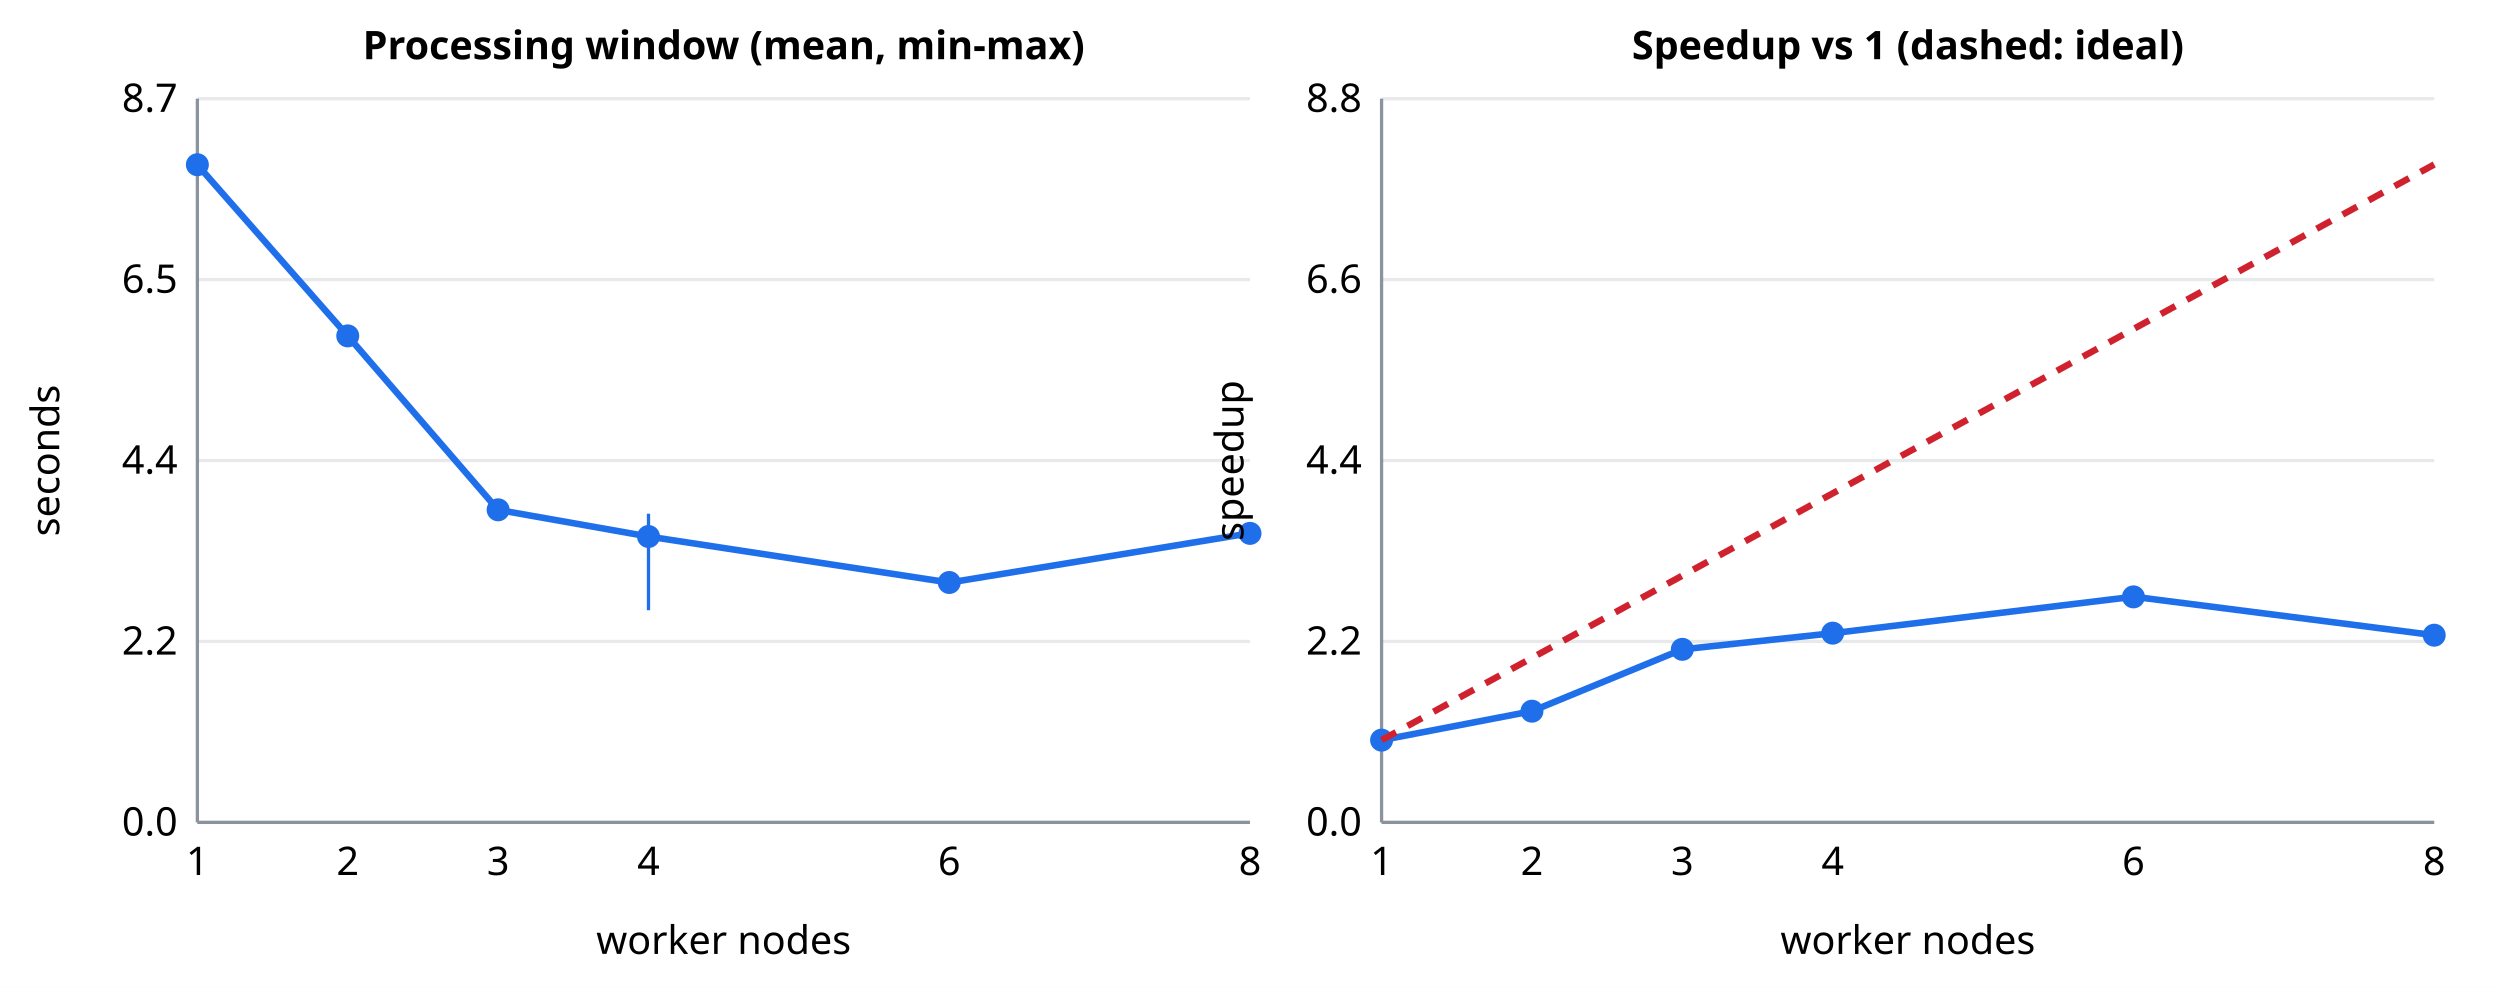
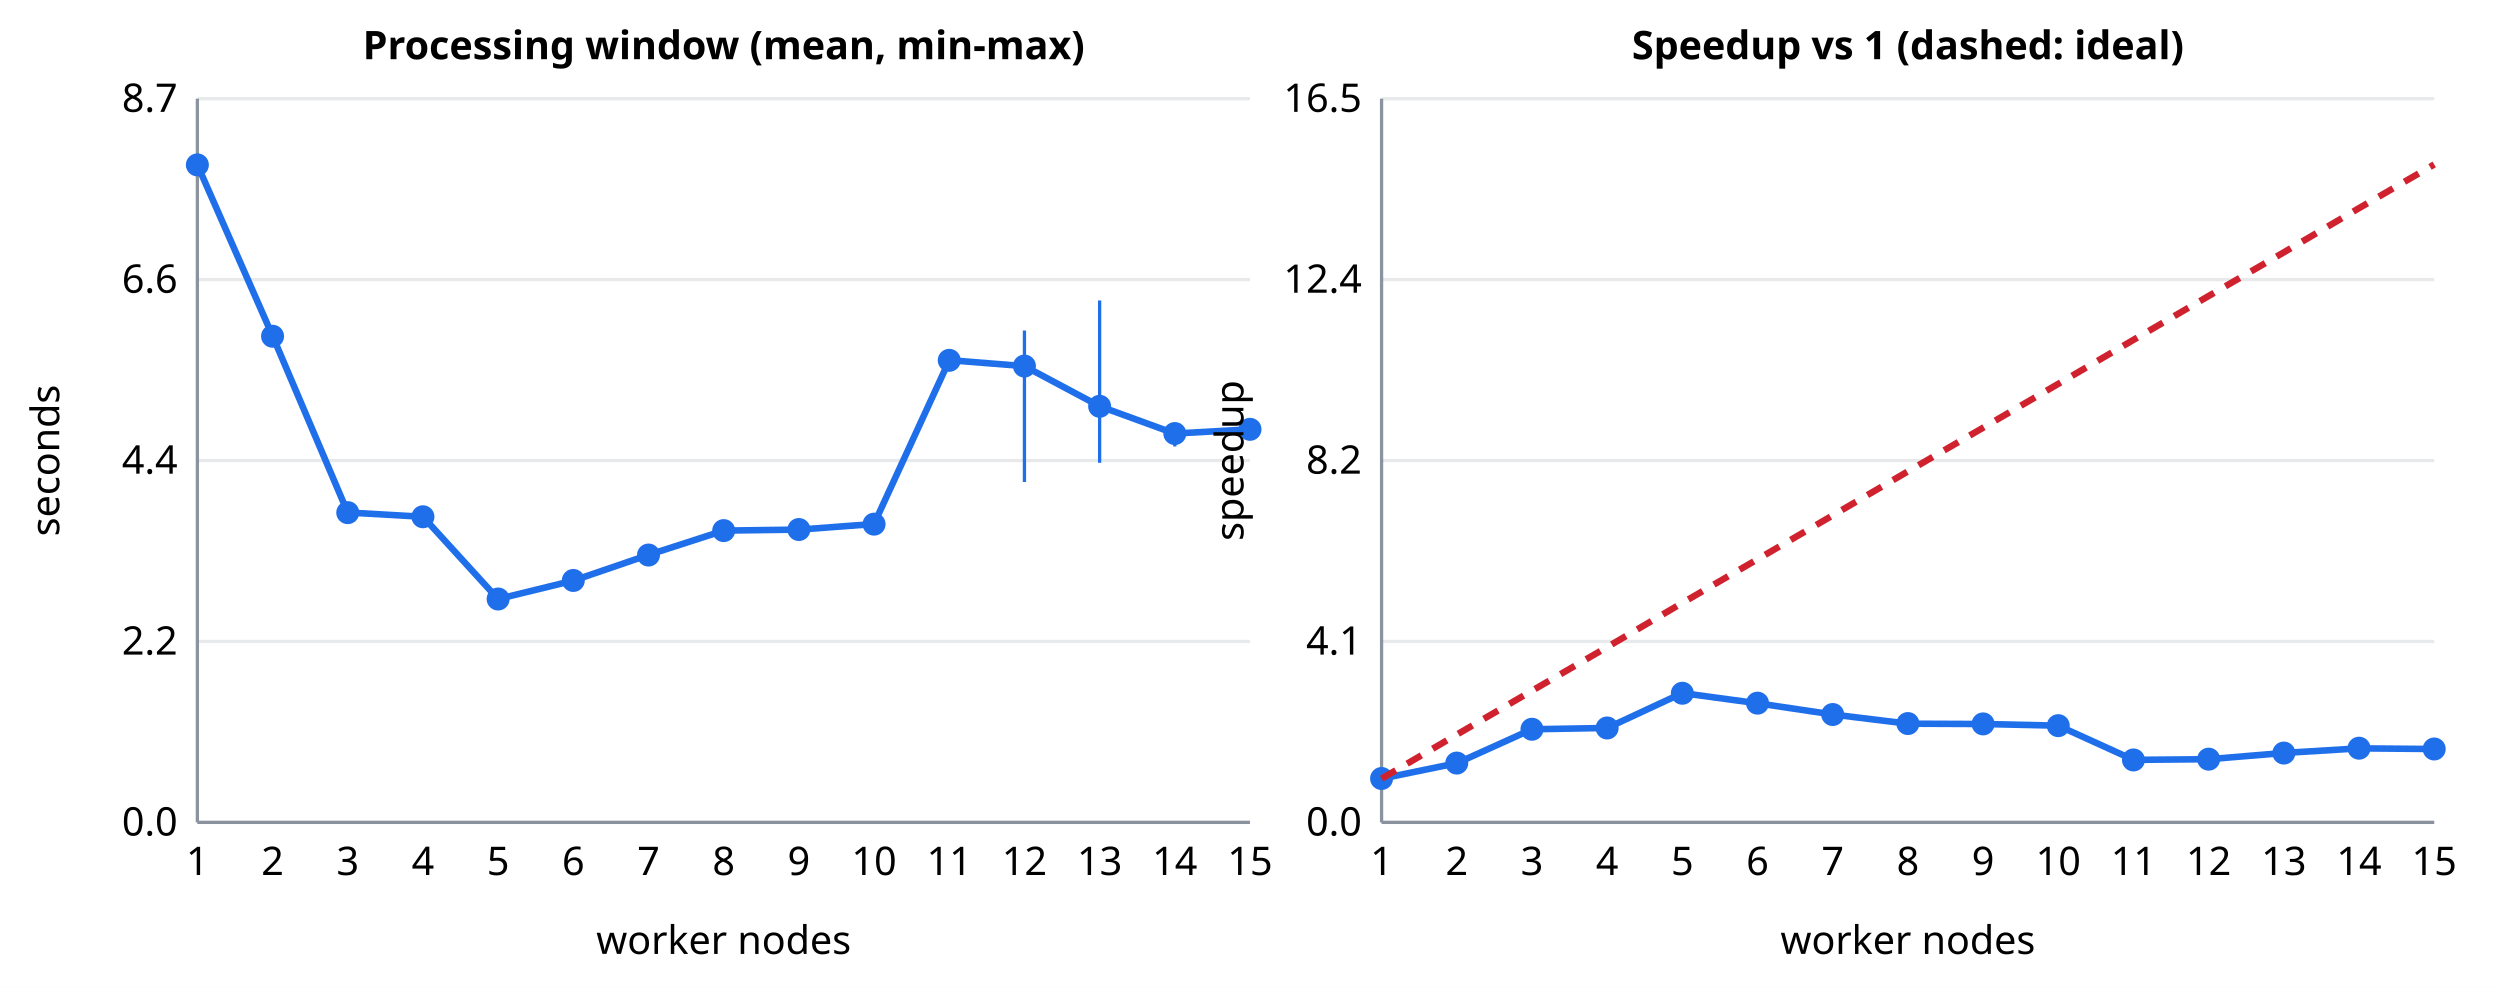
<svg xmlns="http://www.w3.org/2000/svg" viewBox="0 0 760 300" width="760" height="300" font-family="sans-serif" font-size="12">
  <rect width="100%" height="100%" fill="white" />
  <text x="220.0" y="18" text-anchor="middle" font-weight="bold">Processing window (mean, min-max)</text>
  <line x1="60" y1="250" x2="380.0" y2="250" stroke="#8b949e" />
  <line x1="60" y1="30" x2="60" y2="250" stroke="#8b949e" />
  <text x="220.0" y="290" text-anchor="middle">worker nodes</text>
  <text x="18" y="140.0" text-anchor="middle" transform="rotate(-90 18 140.0)">seconds</text>
  <text x="60.0" y="266" text-anchor="middle">1</text>
-   <text x="105.714" y="266" text-anchor="middle">2</text>
-   <text x="151.429" y="266" text-anchor="middle">3</text>
-   <text x="197.143" y="266" text-anchor="middle">4</text>
-   <text x="288.571" y="266" text-anchor="middle">6</text>
-   <text x="380.0" y="266" text-anchor="middle">8</text>
+   <text x="82.857" y="266" text-anchor="middle">2</text>
+   <text x="105.714" y="266" text-anchor="middle">3</text>
+   <text x="128.571" y="266" text-anchor="middle">4</text>
+   <text x="151.429" y="266" text-anchor="middle">5</text>
+   <text x="174.286" y="266" text-anchor="middle">6</text>
+   <text x="197.143" y="266" text-anchor="middle">7</text>
+   <text x="220.0" y="266" text-anchor="middle">8</text>
+   <text x="242.857" y="266" text-anchor="middle">9</text>
+   <text x="265.714" y="266" text-anchor="middle">10</text>
+   <text x="288.571" y="266" text-anchor="middle">11</text>
+   <text x="311.429" y="266" text-anchor="middle">12</text>
+   <text x="334.286" y="266" text-anchor="middle">13</text>
+   <text x="357.143" y="266" text-anchor="middle">14</text>
+   <text x="380.0" y="266" text-anchor="middle">15</text>
  <text x="54" y="254.0" text-anchor="end">0.0</text>
  <line x1="60" y1="250.0" x2="380.0" y2="250.0" stroke="#8b949e" stroke-opacity="0.2" />
  <text x="54" y="199.0" text-anchor="end">2.2</text>
  <line x1="60" y1="195.0" x2="380.0" y2="195.0" stroke="#8b949e" stroke-opacity="0.2" />
  <text x="54" y="144.0" text-anchor="end">4.4</text>
  <line x1="60" y1="140.0" x2="380.0" y2="140.0" stroke="#8b949e" stroke-opacity="0.2" />
-   <text x="54" y="89.0" text-anchor="end">6.5</text>
+   <text x="54" y="89.0" text-anchor="end">6.6</text>
  <line x1="60" y1="85.0" x2="380.0" y2="85.0" stroke="#8b949e" stroke-opacity="0.2" />
  <text x="54" y="34.0" text-anchor="end">8.7</text>
  <line x1="60" y1="30.0" x2="380.0" y2="30.0" stroke="#8b949e" stroke-opacity="0.2" />
-   <polyline points="60.0,50.1 105.7,102.1 151.4,155.0 197.1,163.1 288.6,177.1 380.0,162.1" fill="none" stroke="#1f6feb" stroke-width="2" />
-   <line x1="60.0" y1="50.151" x2="60.0" y2="50" stroke="#1f6feb" />
-   <circle cx="60.0" cy="50.076" r="3.5" fill="#1f6feb" />
-   <line x1="105.714" y1="102.289" x2="105.714" y2="101.986" stroke="#1f6feb" />
-   <circle cx="105.714" cy="102.112" r="3.5" fill="#1f6feb" />
-   <line x1="151.429" y1="156.218" x2="151.429" y2="153.62" stroke="#1f6feb" />
-   <circle cx="151.429" cy="154.982" r="3.5" fill="#1f6feb" />
-   <line x1="197.143" y1="185.503" x2="197.143" y2="156.167" stroke="#1f6feb" />
-   <circle cx="197.143" cy="163.104" r="3.5" fill="#1f6feb" />
-   <line x1="288.571" y1="178.263" x2="288.571" y2="175.236" stroke="#1f6feb" />
-   <circle cx="288.571" cy="177.078" r="3.5" fill="#1f6feb" />
-   <line x1="380.0" y1="165.424" x2="380.0" y2="160.682" stroke="#1f6feb" />
-   <circle cx="380.0" cy="162.145" r="3.5" fill="#1f6feb" />
+   <polyline points="60.0,50.1 82.9,102.2 105.7,155.8 128.6,157.1 151.4,182.1 174.3,176.5 197.1,168.7 220.0,161.3 242.9,161.0 265.7,159.3 288.6,109.5 311.4,111.3 334.3,123.5 357.1,131.8 380.0,130.5" fill="none" stroke="#1f6feb" stroke-width="2" />
+   <line x1="60.0" y1="50.227" x2="60.0" y2="50.0" stroke="#1f6feb" />
+   <circle cx="60.0" cy="50.126" r="3.5" fill="#1f6feb" />
+   <line x1="82.857" y1="102.543" x2="82.857" y2="101.788" stroke="#1f6feb" />
+   <circle cx="82.857" cy="102.216" r="3.5" fill="#1f6feb" />
+   <line x1="105.714" y1="158.157" x2="105.714" y2="153.6" stroke="#1f6feb" />
+   <circle cx="105.714" cy="155.841" r="3.5" fill="#1f6feb" />
+   <line x1="128.571" y1="158.459" x2="128.571" y2="155.614" stroke="#1f6feb" />
+   <circle cx="128.571" cy="157.1" r="3.5" fill="#1f6feb" />
+   <line x1="151.429" y1="183.056" x2="151.429" y2="180.186" stroke="#1f6feb" />
+   <circle cx="151.429" cy="182.1" r="3.5" fill="#1f6feb" />
+   <line x1="174.286" y1="178.122" x2="174.286" y2="175.378" stroke="#1f6feb" />
+   <circle cx="174.286" cy="176.46" r="3.5" fill="#1f6feb" />
+   <line x1="197.143" y1="169.965" x2="197.143" y2="167.12" stroke="#1f6feb" />
+   <circle cx="197.143" cy="168.731" r="3.5" fill="#1f6feb" />
+   <line x1="220.0" y1="163.066" x2="220.0" y2="159.768" stroke="#1f6feb" />
+   <circle cx="220.0" cy="161.304" r="3.5" fill="#1f6feb" />
+   <line x1="242.857" y1="162.16" x2="242.857" y2="160.473" stroke="#1f6feb" />
+   <circle cx="242.857" cy="160.977" r="3.5" fill="#1f6feb" />
+   <line x1="265.714" y1="159.97" x2="265.714" y2="158.409" stroke="#1f6feb" />
+   <circle cx="265.714" cy="159.34" r="3.5" fill="#1f6feb" />
+   <line x1="288.571" y1="110.926" x2="288.571" y2="108.585" stroke="#1f6feb" />
+   <circle cx="288.571" cy="109.542" r="3.5" fill="#1f6feb" />
+   <line x1="311.429" y1="146.526" x2="311.429" y2="100.478" stroke="#1f6feb" />
+   <circle cx="311.429" cy="111.279" r="3.5" fill="#1f6feb" />
+   <line x1="334.286" y1="140.685" x2="334.286" y2="91.339" stroke="#1f6feb" />
+   <circle cx="334.286" cy="123.515" r="3.5" fill="#1f6feb" />
+   <line x1="357.143" y1="135.725" x2="357.143" y2="128.953" stroke="#1f6feb" />
+   <circle cx="357.143" cy="131.798" r="3.5" fill="#1f6feb" />
+   <line x1="380.0" y1="130.514" x2="380.0" y2="130.514" stroke="#1f6feb" />
+   <circle cx="380.0" cy="130.514" r="3.5" fill="#1f6feb" />
  <text x="580.0" y="18" text-anchor="middle" font-weight="bold">Speedup vs 1 (dashed: ideal)</text>
  <line x1="420" y1="250" x2="740.0" y2="250" stroke="#8b949e" />
  <line x1="420" y1="30" x2="420" y2="250" stroke="#8b949e" />
  <text x="580.0" y="290" text-anchor="middle">worker nodes</text>
  <text x="378" y="140.0" text-anchor="middle" transform="rotate(-90 378 140.0)">speedup</text>
  <text x="420.0" y="266" text-anchor="middle">1</text>
-   <text x="465.714" y="266" text-anchor="middle">2</text>
-   <text x="511.429" y="266" text-anchor="middle">3</text>
-   <text x="557.143" y="266" text-anchor="middle">4</text>
-   <text x="648.571" y="266" text-anchor="middle">6</text>
-   <text x="740.0" y="266" text-anchor="middle">8</text>
+   <text x="442.857" y="266" text-anchor="middle">2</text>
+   <text x="465.714" y="266" text-anchor="middle">3</text>
+   <text x="488.571" y="266" text-anchor="middle">4</text>
+   <text x="511.429" y="266" text-anchor="middle">5</text>
+   <text x="534.286" y="266" text-anchor="middle">6</text>
+   <text x="557.143" y="266" text-anchor="middle">7</text>
+   <text x="580.0" y="266" text-anchor="middle">8</text>
+   <text x="602.857" y="266" text-anchor="middle">9</text>
+   <text x="625.714" y="266" text-anchor="middle">10</text>
+   <text x="648.571" y="266" text-anchor="middle">11</text>
+   <text x="671.429" y="266" text-anchor="middle">12</text>
+   <text x="694.286" y="266" text-anchor="middle">13</text>
+   <text x="717.143" y="266" text-anchor="middle">14</text>
+   <text x="740.0" y="266" text-anchor="middle">15</text>
  <text x="414" y="254.0" text-anchor="end">0.0</text>
  <line x1="420" y1="250.0" x2="740.0" y2="250.0" stroke="#8b949e" stroke-opacity="0.2" />
-   <text x="414" y="199.0" text-anchor="end">2.2</text>
+   <text x="414" y="199.0" text-anchor="end">4.1</text>
  <line x1="420" y1="195.0" x2="740.0" y2="195.0" stroke="#8b949e" stroke-opacity="0.2" />
-   <text x="414" y="144.0" text-anchor="end">4.4</text>
+   <text x="414" y="144.0" text-anchor="end">8.2</text>
  <line x1="420" y1="140.0" x2="740.0" y2="140.0" stroke="#8b949e" stroke-opacity="0.2" />
-   <text x="414" y="89.0" text-anchor="end">6.6</text>
+   <text x="414" y="89.0" text-anchor="end">12.4</text>
  <line x1="420" y1="85.0" x2="740.0" y2="85.0" stroke="#8b949e" stroke-opacity="0.2" />
-   <text x="414" y="34.0" text-anchor="end">8.8</text>
+   <text x="414" y="34.0" text-anchor="end">16.5</text>
  <line x1="420" y1="30.0" x2="740.0" y2="30.0" stroke="#8b949e" stroke-opacity="0.2" />
-   <polyline points="420.0,225.0 465.7,216.2 511.4,197.4 557.1,192.5 648.6,181.4 740.0,193.1" fill="none" stroke="#1f6feb" stroke-width="2" />
-   <line x1="420.0" y1="225.0" x2="420.0" y2="225.0" stroke="#1f6feb" />
-   <circle cx="420.0" cy="225.0" r="3.5" fill="#1f6feb" />
-   <line x1="465.714" y1="216.2" x2="465.714" y2="216.2" stroke="#1f6feb" />
-   <circle cx="465.714" cy="216.2" r="3.5" fill="#1f6feb" />
-   <line x1="511.429" y1="197.4" x2="511.429" y2="197.4" stroke="#1f6feb" />
-   <circle cx="511.429" cy="197.4" r="3.5" fill="#1f6feb" />
-   <line x1="557.143" y1="192.475" x2="557.143" y2="192.475" stroke="#1f6feb" />
-   <circle cx="557.143" cy="192.475" r="3.5" fill="#1f6feb" />
-   <line x1="648.571" y1="181.45" x2="648.571" y2="181.45" stroke="#1f6feb" />
-   <circle cx="648.571" cy="181.45" r="3.5" fill="#1f6feb" />
-   <line x1="740.0" y1="193.1" x2="740.0" y2="193.1" stroke="#1f6feb" />
-   <circle cx="740.0" cy="193.1" r="3.5" fill="#1f6feb" />
-   <polyline points="420.0,225.0 465.7,200.0 511.4,175.0 557.1,150.0 648.6,100.0 740.0,50.0" fill="none" stroke="#cf222e" stroke-width="2" stroke-dasharray="5 4" />
+   <polyline points="420.0,236.7 442.9,232.0 465.7,221.7 488.6,221.3 511.4,210.7 534.3,213.8 557.1,217.2 580.0,220.0 602.9,220.1 625.7,220.6 648.6,231.0 671.4,230.8 694.3,228.9 717.1,227.5 740.0,227.7" fill="none" stroke="#1f6feb" stroke-width="2" />
+   <line x1="420.0" y1="236.667" x2="420.0" y2="236.667" stroke="#1f6feb" />
+   <circle cx="420.0" cy="236.667" r="3.5" fill="#1f6feb" />
+   <line x1="442.857" y1="231.973" x2="442.857" y2="231.973" stroke="#1f6feb" />
+   <circle cx="442.857" cy="231.973" r="3.5" fill="#1f6feb" />
+   <line x1="465.714" y1="221.693" x2="465.714" y2="221.693" stroke="#1f6feb" />
+   <circle cx="465.714" cy="221.693" r="3.5" fill="#1f6feb" />
+   <line x1="488.571" y1="221.307" x2="488.571" y2="221.307" stroke="#1f6feb" />
+   <circle cx="488.571" cy="221.307" r="3.5" fill="#1f6feb" />
+   <line x1="511.429" y1="210.747" x2="511.429" y2="210.747" stroke="#1f6feb" />
+   <circle cx="511.429" cy="210.747" r="3.5" fill="#1f6feb" />
+   <line x1="534.286" y1="213.76" x2="534.286" y2="213.76" stroke="#1f6feb" />
+   <circle cx="534.286" cy="213.76" r="3.5" fill="#1f6feb" />
+   <line x1="557.143" y1="217.213" x2="557.143" y2="217.213" stroke="#1f6feb" />
+   <circle cx="557.143" cy="217.213" r="3.5" fill="#1f6feb" />
+   <line x1="580.0" y1="219.96" x2="580.0" y2="219.96" stroke="#1f6feb" />
+   <circle cx="580.0" cy="219.96" r="3.5" fill="#1f6feb" />
+   <line x1="602.857" y1="220.067" x2="602.857" y2="220.067" stroke="#1f6feb" />
+   <circle cx="602.857" cy="220.067" r="3.5" fill="#1f6feb" />
+   <line x1="625.714" y1="220.6" x2="625.714" y2="220.6" stroke="#1f6feb" />
+   <circle cx="625.714" cy="220.6" r="3.5" fill="#1f6feb" />
+   <line x1="648.571" y1="231.027" x2="648.571" y2="231.027" stroke="#1f6feb" />
+   <circle cx="648.571" cy="231.027" r="3.5" fill="#1f6feb" />
+   <line x1="671.429" y1="230.787" x2="671.429" y2="230.787" stroke="#1f6feb" />
+   <circle cx="671.429" cy="230.787" r="3.5" fill="#1f6feb" />
+   <line x1="694.286" y1="228.933" x2="694.286" y2="228.933" stroke="#1f6feb" />
+   <circle cx="694.286" cy="228.933" r="3.5" fill="#1f6feb" />
+   <line x1="717.143" y1="227.453" x2="717.143" y2="227.453" stroke="#1f6feb" />
+   <circle cx="717.143" cy="227.453" r="3.5" fill="#1f6feb" />
+   <line x1="740.0" y1="227.693" x2="740.0" y2="227.693" stroke="#1f6feb" />
+   <circle cx="740.0" cy="227.693" r="3.5" fill="#1f6feb" />
+   <polyline points="420.0,236.7 442.9,223.3 465.7,210.0 488.6,196.7 511.4,183.3 534.3,170.0 557.1,156.7 580.0,143.3 602.9,130.0 625.7,116.7 648.6,103.3 671.4,90.0 694.3,76.7 717.1,63.3 740.0,50.0" fill="none" stroke="#cf222e" stroke-width="2" stroke-dasharray="5 4" />
</svg>
